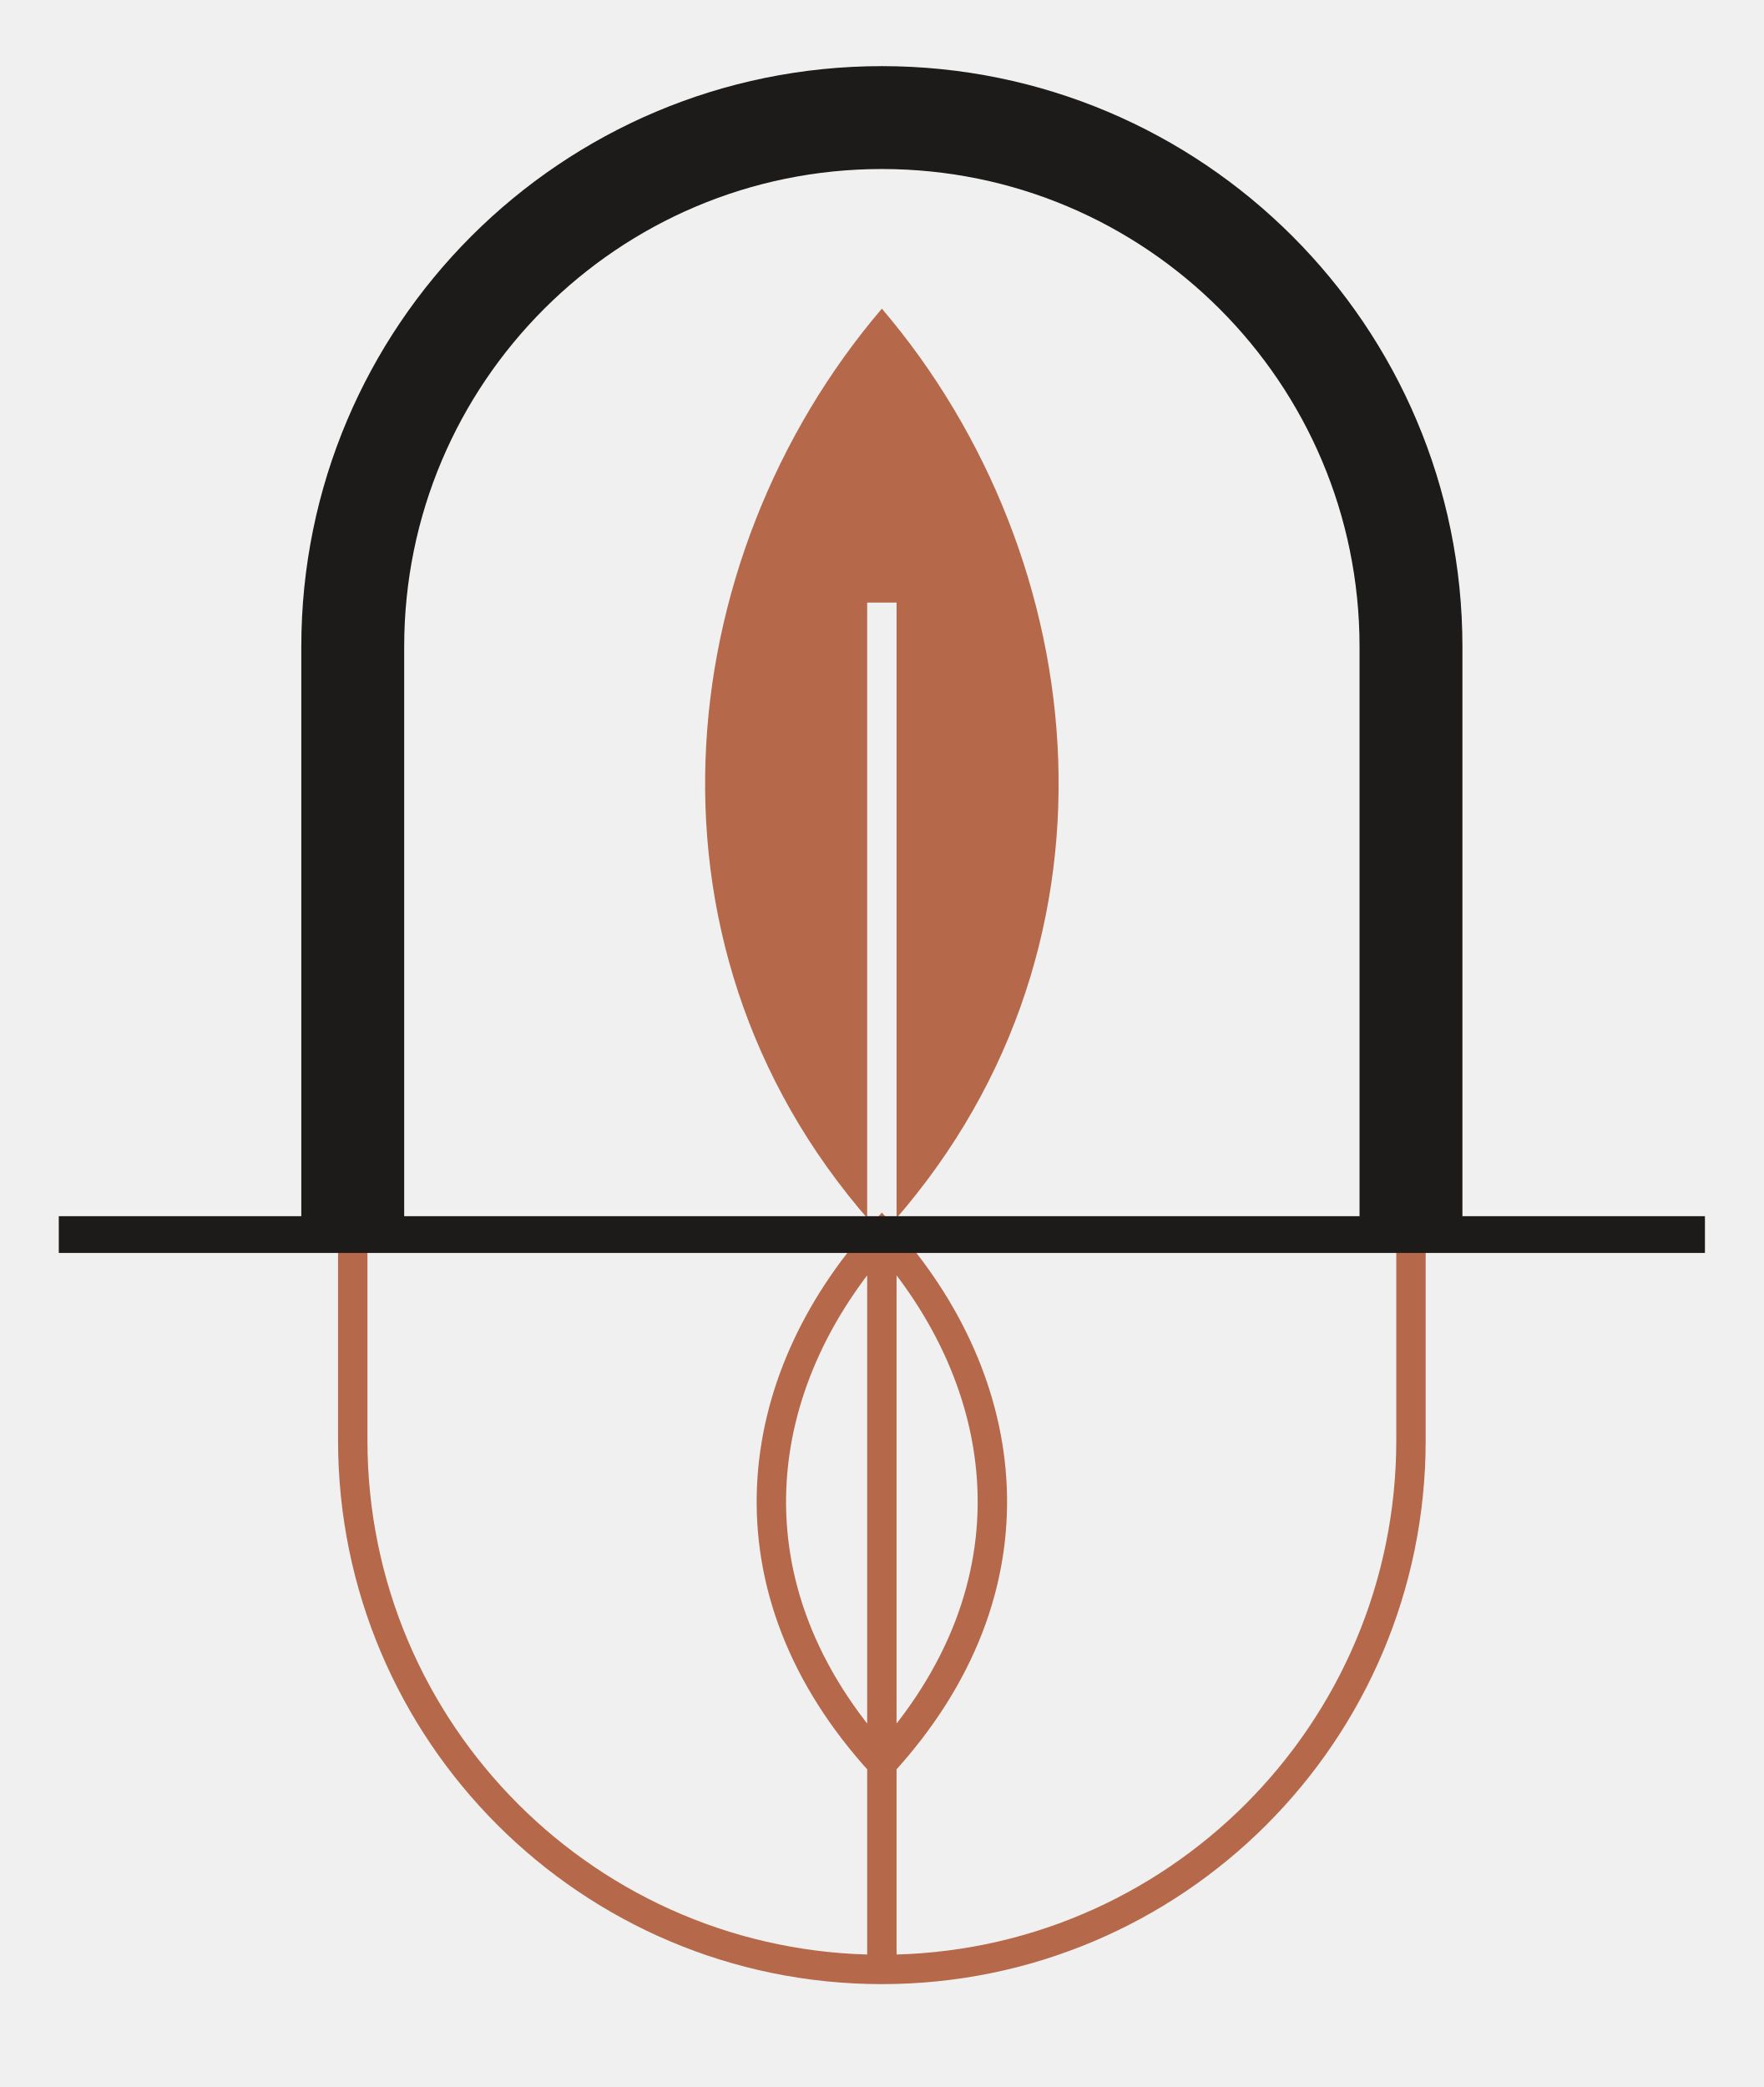
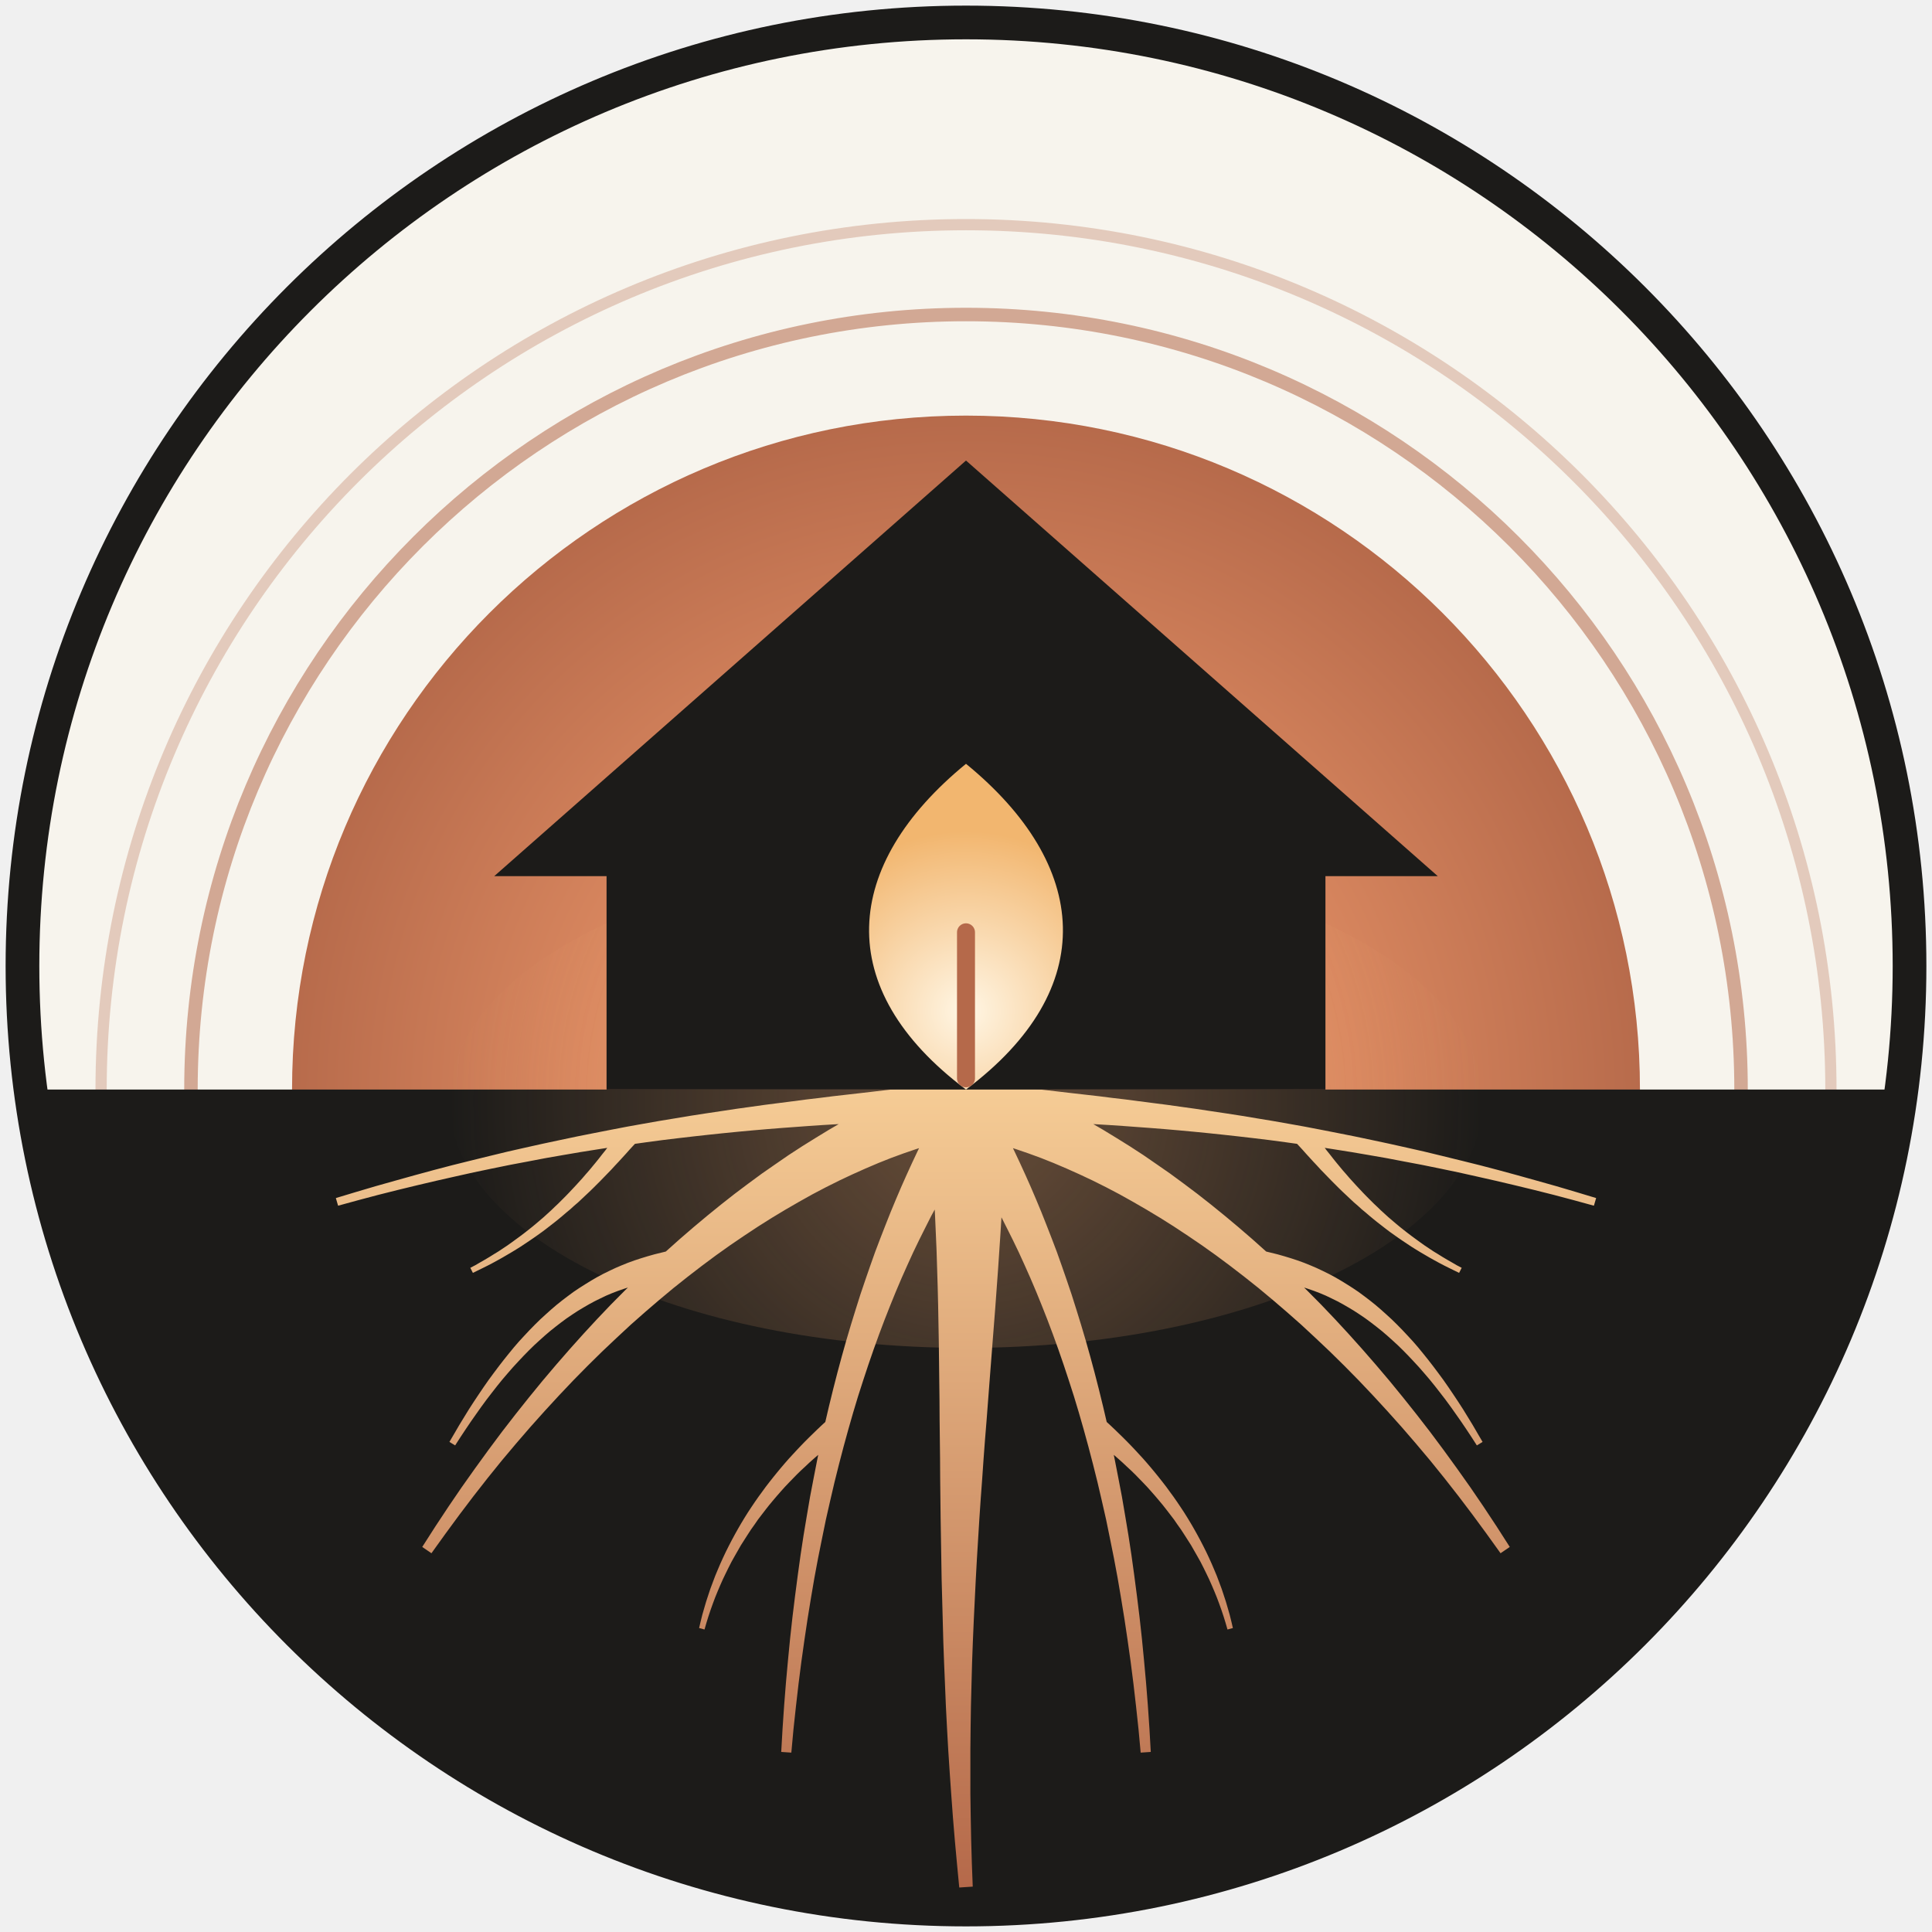
- <svg xmlns="http://www.w3.org/2000/svg" width="480" height="568" viewBox="40 34 120.00 142.00" role="img" aria-label="Root &amp; Rise Constructions">
-   <path d="M64 118 V78 A36 36 0 0 1 136 78 V118" fill="none" stroke="#1C1B19" stroke-width="7" />
-   <path d="M64 118 V132 A36 36 0 0 0 136 132 V118" fill="none" stroke="#B5694A" stroke-width="2" />
-   <mask id="rr-light-1" maskUnits="userSpaceOnUse" x="0" y="0" width="200" height="200">
-     <rect width="200" height="200" fill="#fff" />
-     <path d="M100 119 V75" stroke="#000" stroke-width="2" />
-   </mask>
-   <path d="M100 55 C114.5 72 117.5 99 100 118 C82.5 99 85.5 72 100 55Z" fill="#B5694A" mask="url(#rr-light-1)" />
-   <path d="M100 118 C109 128 111 142 100 154 C89 142 91 128 100 118Z M100 118 V168" fill="none" stroke="#B5694A" stroke-width="2" />
-   <path d="M44 118 H156" stroke="#1C1B19" stroke-width="2.5" />
+ <svg xmlns="http://www.w3.org/2000/svg" width="516" height="516" viewBox="14 14 172.00 172.00" role="img" aria-label="Root &amp; Rise Constructions">
+   <defs>
+     <clipPath id="rr1c">
+       <circle cx="100" cy="100" r="84" />
+     </clipPath>
+     <radialGradient id="rr1s" cx="100" cy="112" r="62" gradientUnits="userSpaceOnUse">
+       <stop offset="0" stop-color="#F2B98C" />
+       <stop offset="0.55" stop-color="#D9875F" />
+       <stop offset="1" stop-color="#B5694A" />
+     </radialGradient>
+     <linearGradient id="rr1r" x1="0" y1="110" x2="0" y2="182" gradientUnits="userSpaceOnUse">
+       <stop offset="0" stop-color="#F6CD96" />
+       <stop offset="1" stop-color="#B5694A" />
+     </linearGradient>
+     <radialGradient id="rr1g" cx="100" cy="104" r="16" gradientUnits="userSpaceOnUse">
+       <stop offset="0" stop-color="#FFF6E4" />
+       <stop offset="1" stop-color="#F2B66F" />
+     </radialGradient>
+     <radialGradient id="rr1h" cx="100" cy="112" r="46" gradientUnits="userSpaceOnUse">
+       <stop offset="0" stop-color="#E9A36F" stop-opacity="0.38" />
+       <stop offset="1" stop-color="#E9A36F" stop-opacity="0" />
+     </radialGradient>
+   </defs>
+   <g clip-path="url(#rr1c)">
+     <rect x="0" y="0" width="200" height="111" fill="#F7F4ED" />
+     <circle cx="100" cy="111" r="60" fill="url(#rr1s)" />
+     <circle cx="100" cy="111" r="69" fill="none" stroke="#B5694A" stroke-width="1.2" opacity="0.55" />
+     <circle cx="100" cy="111" r="77" fill="none" stroke="#B5694A" stroke-width="1" opacity="0.3" />
+     <rect x="0" y="111" width="200" height="100" fill="#1C1B19" />
+     <ellipse cx="100" cy="112" rx="46" ry="22" fill="url(#rr1h)" />
+     <path d="M96.25 111.16 L96.48 112.71 L96.66 114.26 L96.81 115.82 L96.94 117.38 L97.05 118.95 L97.15 120.54 L97.24 122.13 L97.31 123.73 L97.38 125.34 L97.43 126.96 L97.48 128.59 L97.52 130.24 L97.55 131.89 L97.58 133.56 L97.60 135.24 L97.62 136.93 L97.64 138.63 L97.65 140.34 L97.67 142.07 L97.69 143.81 L97.70 145.57 L97.72 147.34 L97.74 149.12 L97.77 150.92 L97.80 152.74 L97.83 154.57 L97.88 156.41 L97.93 158.27 L97.98 160.15 L98.05 162.05 L98.13 163.96 L98.21 165.90 L98.31 167.85 L98.42 169.81 L98.55 171.80 L98.69 173.81 L98.84 175.84 L99.01 177.88 L99.20 179.95 L99.40 182.04 L100.60 181.96 L100.52 179.87 L100.46 177.80 L100.42 175.76 L100.39 173.74 L100.39 171.74 L100.39 169.76 L100.41 167.80 L100.44 165.86 L100.49 163.94 L100.54 162.04 L100.61 160.16 L100.69 158.30 L100.78 156.45 L100.87 154.62 L100.97 152.80 L101.08 151.00 L101.19 149.21 L101.31 147.44 L101.44 145.68 L101.56 143.94 L101.69 142.20 L101.83 140.48 L101.96 138.77 L102.09 137.07 L102.22 135.39 L102.35 133.71 L102.48 132.04 L102.61 130.37 L102.73 128.72 L102.85 127.07 L102.96 125.43 L103.07 123.79 L103.17 122.16 L103.27 120.53 L103.36 118.91 L103.44 117.29 L103.51 115.67 L103.58 114.06 L103.65 112.44 L103.75 110.84Z M99.11 109.03 L98.06 109.48 L96.96 109.95 L95.85 110.43 L94.73 110.93 L93.59 111.47 L92.45 112.03 L91.30 112.62 L90.14 113.24 L88.97 113.90 L87.80 114.58 L86.62 115.30 L85.43 116.04 L84.23 116.82 L83.04 117.64 L81.83 118.48 L80.62 119.37 L79.41 120.28 L78.20 121.23 L76.98 122.22 L75.76 123.24 L74.53 124.30 L73.31 125.39 L72.08 126.52 L70.86 127.69 L69.63 128.89 L68.40 130.13 L67.18 131.41 L65.96 132.73 L64.74 134.09 L63.52 135.49 L62.30 136.93 L61.09 138.41 L59.88 139.93 L58.68 141.48 L57.48 143.09 L56.29 144.73 L55.10 146.41 L53.92 148.14 L52.75 149.91 L51.59 151.72 L52.41 152.28 L53.66 150.54 L54.91 148.84 L56.16 147.19 L57.42 145.58 L58.68 144.02 L59.95 142.51 L61.22 141.04 L62.50 139.61 L63.77 138.23 L65.05 136.88 L66.32 135.59 L67.60 134.33 L68.88 133.12 L70.15 131.94 L71.43 130.81 L72.70 129.72 L73.96 128.67 L75.23 127.66 L76.49 126.69 L77.74 125.76 L78.99 124.87 L80.24 124.02 L81.48 123.20 L82.70 122.43 L83.93 121.69 L85.14 120.99 L86.34 120.32 L87.54 119.69 L88.72 119.10 L89.89 118.55 L91.05 118.03 L92.20 117.54 L93.33 117.09 L94.45 116.68 L95.56 116.30 L96.65 115.95 L97.72 115.65 L98.78 115.38 L99.82 115.15 L100.89 114.97Z M99.11 114.97 L100.18 115.15 L101.22 115.38 L102.28 115.65 L103.35 115.95 L104.44 116.30 L105.55 116.68 L106.67 117.09 L107.80 117.54 L108.95 118.03 L110.11 118.55 L111.28 119.10 L112.46 119.69 L113.66 120.32 L114.86 120.99 L116.07 121.69 L117.30 122.43 L118.52 123.20 L119.76 124.02 L121.01 124.87 L122.26 125.76 L123.51 126.69 L124.77 127.66 L126.04 128.67 L127.30 129.72 L128.57 130.81 L129.85 131.94 L131.12 133.12 L132.40 134.33 L133.68 135.59 L134.95 136.88 L136.23 138.23 L137.50 139.61 L138.78 141.04 L140.05 142.51 L141.32 144.02 L142.58 145.58 L143.84 147.19 L145.09 148.84 L146.34 150.54 L147.59 152.28 L148.41 151.72 L147.25 149.91 L146.08 148.14 L144.90 146.41 L143.71 144.73 L142.52 143.09 L141.32 141.48 L140.12 139.93 L138.91 138.41 L137.70 136.93 L136.48 135.49 L135.26 134.09 L134.04 132.73 L132.82 131.41 L131.60 130.13 L130.37 128.89 L129.14 127.69 L127.92 126.52 L126.69 125.39 L125.47 124.30 L124.24 123.24 L123.02 122.22 L121.80 121.23 L120.59 120.28 L119.38 119.37 L118.17 118.48 L116.96 117.64 L115.77 116.82 L114.57 116.04 L113.38 115.30 L112.20 114.58 L111.03 113.90 L109.86 113.24 L108.70 112.62 L107.55 112.03 L106.41 111.47 L105.27 110.93 L104.15 110.43 L103.04 109.95 L101.94 109.48 L100.89 109.03Z M98.05 111.78 L97.60 112.68 L97.12 113.61 L96.64 114.56 L96.15 115.53 L95.67 116.53 L95.19 117.55 L94.71 118.60 L94.23 119.68 L93.76 120.78 L93.29 121.91 L92.83 123.07 L92.37 124.25 L91.91 125.46 L91.47 126.70 L91.03 127.97 L90.59 129.27 L90.17 130.60 L89.75 131.96 L89.34 133.34 L88.94 134.76 L88.55 136.21 L88.17 137.69 L87.80 139.20 L87.44 140.74 L87.09 142.32 L86.76 143.93 L86.44 145.57 L86.12 147.24 L85.83 148.94 L85.54 150.68 L85.27 152.45 L85.02 154.26 L84.78 156.10 L84.55 157.97 L84.34 159.88 L84.15 161.83 L83.97 163.81 L83.81 165.83 L83.67 167.88 L83.55 169.97 L84.45 170.03 L84.64 167.96 L84.86 165.92 L85.09 163.92 L85.34 161.96 L85.61 160.04 L85.89 158.16 L86.19 156.31 L86.50 154.49 L86.83 152.72 L87.18 150.98 L87.53 149.27 L87.91 147.60 L88.29 145.97 L88.69 144.37 L89.10 142.80 L89.52 141.27 L89.95 139.77 L90.39 138.31 L90.85 136.88 L91.31 135.49 L91.78 134.13 L92.26 132.80 L92.75 131.50 L93.25 130.23 L93.75 129.00 L94.26 127.80 L94.78 126.63 L95.30 125.49 L95.83 124.39 L96.37 123.31 L96.90 122.26 L97.45 121.25 L98.00 120.26 L98.55 119.31 L99.10 118.39 L99.66 117.49 L100.22 116.63 L100.78 115.80 L101.35 114.99 L101.95 114.22Z M98.05 114.22 L98.65 114.99 L99.22 115.80 L99.78 116.63 L100.34 117.49 L100.90 118.39 L101.45 119.31 L102.00 120.26 L102.55 121.25 L103.10 122.26 L103.63 123.31 L104.17 124.39 L104.70 125.49 L105.22 126.63 L105.74 127.80 L106.25 129.00 L106.75 130.23 L107.25 131.50 L107.74 132.80 L108.22 134.13 L108.69 135.49 L109.15 136.88 L109.61 138.31 L110.05 139.77 L110.48 141.27 L110.90 142.80 L111.31 144.37 L111.71 145.97 L112.09 147.60 L112.47 149.27 L112.82 150.98 L113.17 152.72 L113.50 154.49 L113.81 156.31 L114.11 158.16 L114.39 160.04 L114.66 161.96 L114.91 163.92 L115.14 165.92 L115.36 167.96 L115.55 170.03 L116.45 169.97 L116.33 167.88 L116.19 165.83 L116.03 163.81 L115.85 161.83 L115.66 159.88 L115.45 157.97 L115.22 156.10 L114.98 154.26 L114.73 152.45 L114.46 150.68 L114.17 148.94 L113.88 147.24 L113.56 145.57 L113.24 143.93 L112.91 142.32 L112.56 140.74 L112.20 139.20 L111.83 137.69 L111.45 136.21 L111.06 134.76 L110.66 133.34 L110.25 131.96 L109.83 130.60 L109.41 129.27 L108.97 127.97 L108.53 126.70 L108.09 125.46 L107.63 124.25 L107.17 123.07 L106.71 121.91 L106.24 120.78 L105.77 119.68 L105.29 118.60 L104.81 117.55 L104.33 116.53 L103.85 115.53 L103.36 114.56 L102.88 113.61 L102.40 112.68 L101.95 111.78Z M98.87 110.30 L97.89 110.45 L96.89 110.58 L95.88 110.70 L94.84 110.82 L93.78 110.95 L92.70 111.07 L91.60 111.20 L90.48 111.33 L89.34 111.46 L88.19 111.59 L87.01 111.74 L85.81 111.88 L84.59 112.04 L83.35 112.20 L82.10 112.36 L80.82 112.54 L79.52 112.72 L78.20 112.92 L76.86 113.12 L75.50 113.33 L74.12 113.56 L72.72 113.79 L71.30 114.04 L69.85 114.30 L68.39 114.58 L66.91 114.87 L65.40 115.17 L63.88 115.49 L62.33 115.82 L60.76 116.17 L59.17 116.53 L57.56 116.92 L55.93 117.32 L54.28 117.73 L52.60 118.17 L50.91 118.63 L49.19 119.11 L47.45 119.60 L45.69 120.12 L43.90 120.66 L44.10 121.34 L45.89 120.85 L47.66 120.38 L49.41 119.94 L51.14 119.52 L52.84 119.12 L54.52 118.74 L56.18 118.37 L57.81 118.03 L59.43 117.70 L61.02 117.40 L62.59 117.10 L64.14 116.83 L65.66 116.57 L67.17 116.33 L68.65 116.10 L70.11 115.89 L71.55 115.69 L72.97 115.50 L74.37 115.33 L75.75 115.17 L77.11 115.02 L78.44 114.88 L79.76 114.75 L81.06 114.63 L82.33 114.52 L83.59 114.42 L84.82 114.33 L86.04 114.24 L87.23 114.16 L88.41 114.09 L89.56 114.03 L90.70 113.97 L91.82 113.92 L92.92 113.87 L94.00 113.83 L95.06 113.79 L96.10 113.75 L97.13 113.72 L98.14 113.70 L99.13 113.70Z M100.87 113.70 L101.86 113.70 L102.87 113.72 L103.90 113.75 L104.94 113.79 L106.00 113.83 L107.08 113.87 L108.18 113.92 L109.30 113.97 L110.44 114.03 L111.59 114.09 L112.77 114.16 L113.96 114.24 L115.18 114.33 L116.41 114.42 L117.67 114.52 L118.94 114.63 L120.24 114.75 L121.56 114.88 L122.89 115.02 L124.25 115.17 L125.63 115.33 L127.03 115.50 L128.45 115.69 L129.89 115.89 L131.35 116.10 L132.83 116.33 L134.34 116.57 L135.86 116.83 L137.41 117.10 L138.98 117.40 L140.57 117.70 L142.19 118.03 L143.82 118.37 L145.48 118.74 L147.16 119.12 L148.86 119.52 L150.59 119.94 L152.34 120.38 L154.11 120.85 L155.90 121.34 L156.10 120.66 L154.31 120.12 L152.55 119.60 L150.81 119.11 L149.09 118.63 L147.40 118.17 L145.72 117.73 L144.07 117.32 L142.44 116.92 L140.83 116.53 L139.24 116.17 L137.67 115.82 L136.12 115.49 L134.60 115.17 L133.09 114.87 L131.61 114.58 L130.15 114.30 L128.70 114.04 L127.28 113.79 L125.88 113.56 L124.50 113.33 L123.14 113.12 L121.80 112.92 L120.48 112.72 L119.18 112.54 L117.90 112.36 L116.65 112.20 L115.41 112.04 L114.19 111.88 L112.99 111.74 L111.81 111.59 L110.66 111.46 L109.52 111.33 L108.40 111.20 L107.30 111.07 L106.22 110.95 L105.16 110.82 L104.12 110.70 L103.11 110.58 L102.11 110.45 L101.13 110.30Z M74.09 125.24 L73.48 125.37 L72.87 125.52 L72.26 125.67 L71.66 125.84 L71.07 126.02 L70.49 126.21 L69.91 126.42 L69.34 126.65 L68.78 126.89 L68.23 127.15 L67.68 127.42 L67.14 127.71 L66.61 128.02 L66.09 128.34 L65.57 128.67 L65.05 129.02 L64.55 129.39 L64.05 129.77 L63.55 130.17 L63.06 130.59 L62.58 131.02 L62.10 131.46 L61.62 131.93 L61.15 132.41 L60.69 132.90 L60.22 133.41 L59.76 133.94 L59.31 134.49 L58.86 135.05 L58.41 135.63 L57.96 136.23 L57.51 136.84 L57.07 137.47 L56.63 138.12 L56.19 138.78 L55.75 139.46 L55.32 140.16 L54.88 140.88 L54.45 141.62 L54.01 142.37 L54.52 142.68 L54.99 141.95 L55.46 141.24 L55.92 140.56 L56.39 139.89 L56.85 139.24 L57.32 138.60 L57.79 137.99 L58.25 137.40 L58.72 136.82 L59.19 136.27 L59.66 135.73 L60.14 135.21 L60.61 134.71 L61.08 134.23 L61.56 133.76 L62.04 133.32 L62.52 132.89 L63.00 132.48 L63.49 132.09 L63.97 131.72 L64.46 131.36 L64.96 131.02 L65.45 130.70 L65.95 130.40 L66.45 130.11 L66.95 129.84 L67.46 129.59 L67.96 129.35 L68.48 129.13 L69.00 128.93 L69.52 128.75 L70.04 128.58 L70.57 128.42 L71.11 128.28 L71.65 128.16 L72.19 128.06 L72.74 127.97 L73.30 127.90 L73.86 127.84 L74.45 127.81Z M125.55 127.81 L126.14 127.84 L126.70 127.90 L127.26 127.97 L127.81 128.06 L128.35 128.16 L128.89 128.28 L129.43 128.42 L129.96 128.58 L130.48 128.75 L131.00 128.93 L131.52 129.13 L132.04 129.35 L132.54 129.59 L133.05 129.84 L133.55 130.11 L134.05 130.40 L134.55 130.70 L135.04 131.02 L135.54 131.36 L136.03 131.72 L136.51 132.09 L137.00 132.48 L137.48 132.89 L137.96 133.32 L138.44 133.76 L138.92 134.23 L139.39 134.71 L139.86 135.21 L140.34 135.73 L140.81 136.27 L141.28 136.82 L141.75 137.40 L142.21 137.99 L142.68 138.60 L143.15 139.24 L143.61 139.89 L144.08 140.56 L144.54 141.24 L145.01 141.95 L145.48 142.68 L145.99 142.37 L145.55 141.62 L145.12 140.88 L144.68 140.16 L144.25 139.46 L143.81 138.78 L143.37 138.12 L142.93 137.47 L142.49 136.84 L142.04 136.23 L141.59 135.63 L141.14 135.05 L140.69 134.49 L140.24 133.94 L139.78 133.41 L139.31 132.90 L138.85 132.41 L138.38 131.93 L137.90 131.46 L137.42 131.02 L136.94 130.59 L136.45 130.17 L135.95 129.77 L135.45 129.39 L134.95 129.02 L134.43 128.67 L133.91 128.34 L133.39 128.02 L132.86 127.71 L132.32 127.42 L131.77 127.15 L131.22 126.89 L130.66 126.65 L130.09 126.42 L129.51 126.21 L128.93 126.02 L128.34 125.84 L127.74 125.67 L127.13 125.52 L126.52 125.37 L125.91 125.24Z M87.85 140.23 L87.50 140.57 L87.13 140.91 L86.76 141.26 L86.40 141.61 L86.03 141.97 L85.67 142.33 L85.31 142.70 L84.95 143.08 L84.59 143.47 L84.23 143.86 L83.88 144.26 L83.53 144.67 L83.19 145.08 L82.85 145.50 L82.51 145.93 L82.17 146.37 L81.85 146.81 L81.52 147.26 L81.20 147.72 L80.89 148.18 L80.58 148.65 L80.28 149.13 L79.99 149.61 L79.70 150.11 L79.42 150.61 L79.15 151.11 L78.88 151.63 L78.62 152.15 L78.37 152.68 L78.13 153.21 L77.90 153.75 L77.67 154.30 L77.46 154.86 L77.25 155.42 L77.06 155.99 L76.87 156.57 L76.70 157.15 L76.53 157.74 L76.38 158.34 L76.24 158.94 L76.72 159.07 L76.89 158.48 L77.07 157.90 L77.26 157.33 L77.46 156.77 L77.67 156.21 L77.89 155.67 L78.12 155.13 L78.36 154.59 L78.61 154.07 L78.86 153.56 L79.12 153.05 L79.40 152.55 L79.68 152.06 L79.96 151.57 L80.26 151.10 L80.56 150.63 L80.86 150.17 L81.18 149.72 L81.49 149.27 L81.82 148.84 L82.15 148.41 L82.48 147.99 L82.83 147.57 L83.17 147.17 L83.52 146.77 L83.87 146.38 L84.23 146.00 L84.59 145.63 L84.95 145.26 L85.32 144.90 L85.69 144.56 L86.06 144.21 L86.43 143.88 L86.81 143.55 L87.19 143.24 L87.57 142.93 L87.95 142.63 L88.33 142.34 L88.71 142.05 L89.11 141.79Z M110.89 141.79 L111.29 142.05 L111.67 142.34 L112.05 142.63 L112.43 142.93 L112.81 143.24 L113.19 143.55 L113.57 143.88 L113.94 144.21 L114.31 144.56 L114.68 144.90 L115.05 145.26 L115.41 145.63 L115.77 146.00 L116.13 146.38 L116.48 146.77 L116.83 147.17 L117.17 147.57 L117.52 147.99 L117.85 148.41 L118.18 148.84 L118.51 149.27 L118.82 149.72 L119.14 150.17 L119.44 150.63 L119.74 151.10 L120.04 151.57 L120.32 152.06 L120.60 152.55 L120.88 153.05 L121.14 153.56 L121.39 154.07 L121.64 154.59 L121.88 155.13 L122.11 155.67 L122.33 156.21 L122.54 156.77 L122.74 157.33 L122.93 157.90 L123.11 158.48 L123.28 159.07 L123.76 158.94 L123.62 158.34 L123.47 157.74 L123.30 157.15 L123.13 156.57 L122.94 155.99 L122.75 155.42 L122.54 154.86 L122.33 154.30 L122.10 153.75 L121.87 153.21 L121.63 152.68 L121.38 152.15 L121.12 151.63 L120.85 151.11 L120.58 150.61 L120.30 150.11 L120.01 149.61 L119.72 149.13 L119.42 148.65 L119.11 148.18 L118.80 147.72 L118.48 147.26 L118.15 146.81 L117.83 146.37 L117.49 145.93 L117.15 145.50 L116.81 145.08 L116.47 144.67 L116.12 144.26 L115.77 143.86 L115.41 143.47 L115.05 143.08 L114.69 142.70 L114.33 142.33 L113.97 141.97 L113.60 141.61 L113.24 141.26 L112.87 140.91 L112.50 140.57 L112.15 140.23Z M69.28 114.53 L69.01 114.92 L68.73 115.31 L68.45 115.68 L68.17 116.05 L67.89 116.42 L67.60 116.78 L67.32 117.14 L67.03 117.50 L66.74 117.85 L66.45 118.20 L66.15 118.54 L65.86 118.88 L65.56 119.21 L65.26 119.54 L64.95 119.87 L64.65 120.19 L64.34 120.51 L64.02 120.83 L63.71 121.14 L63.38 121.45 L63.06 121.76 L62.73 122.06 L62.40 122.36 L62.06 122.65 L61.72 122.94 L61.37 123.23 L61.02 123.51 L60.66 123.79 L60.29 124.07 L59.92 124.34 L59.55 124.61 L59.17 124.88 L58.78 125.14 L58.39 125.40 L57.98 125.65 L57.58 125.90 L57.16 126.15 L56.74 126.39 L56.31 126.64 L55.87 126.87 L56.10 127.32 L56.55 127.10 L57.00 126.88 L57.44 126.66 L57.88 126.43 L58.30 126.20 L58.73 125.96 L59.14 125.72 L59.55 125.48 L59.96 125.23 L60.36 124.98 L60.75 124.72 L61.14 124.46 L61.52 124.20 L61.90 123.93 L62.28 123.66 L62.65 123.38 L63.01 123.10 L63.37 122.82 L63.73 122.53 L64.08 122.24 L64.43 121.94 L64.78 121.65 L65.12 121.34 L65.47 121.04 L65.80 120.73 L66.14 120.41 L66.47 120.10 L66.80 119.78 L67.13 119.45 L67.46 119.12 L67.78 118.79 L68.11 118.45 L68.43 118.12 L68.75 117.77 L69.07 117.43 L69.39 117.08 L69.71 116.73 L70.03 116.37 L70.36 116.01 L70.69 115.66Z M129.31 115.66 L129.64 116.01 L129.97 116.37 L130.29 116.73 L130.61 117.08 L130.93 117.43 L131.25 117.77 L131.57 118.12 L131.89 118.45 L132.22 118.79 L132.54 119.12 L132.87 119.45 L133.20 119.78 L133.53 120.10 L133.86 120.41 L134.20 120.73 L134.53 121.04 L134.88 121.34 L135.22 121.65 L135.57 121.94 L135.92 122.24 L136.27 122.53 L136.63 122.82 L136.99 123.10 L137.35 123.38 L137.72 123.66 L138.10 123.93 L138.48 124.20 L138.86 124.46 L139.25 124.72 L139.64 124.98 L140.04 125.23 L140.45 125.48 L140.86 125.72 L141.27 125.96 L141.70 126.20 L142.12 126.43 L142.56 126.66 L143.00 126.88 L143.45 127.10 L143.90 127.32 L144.13 126.87 L143.69 126.64 L143.26 126.39 L142.84 126.15 L142.42 125.90 L142.02 125.65 L141.61 125.40 L141.22 125.14 L140.83 124.88 L140.45 124.61 L140.08 124.34 L139.71 124.07 L139.34 123.79 L138.98 123.51 L138.63 123.23 L138.28 122.94 L137.94 122.65 L137.60 122.36 L137.27 122.06 L136.94 121.76 L136.62 121.45 L136.29 121.14 L135.98 120.83 L135.66 120.51 L135.35 120.19 L135.05 119.87 L134.74 119.54 L134.44 119.21 L134.14 118.88 L133.85 118.54 L133.55 118.20 L133.26 117.85 L132.97 117.50 L132.68 117.14 L132.40 116.78 L132.11 116.42 L131.83 116.05 L131.55 115.68 L131.27 115.31 L130.99 114.92 L130.72 114.53Z" fill="url(#rr1r)" />
+   </g>
+   <path d="M58 92 L100 55 L142 92 L132 92 L132 111 L68 111 L68 92 Z" fill="#1C1B19" />
+   <path d="M100 111 C88 102 89 91 100 82 C111 91 112 102 100 111Z" fill="url(#rr1g)" />
+   <path d="M100 110 V97" stroke="#B5694A" stroke-width="1.6" stroke-linecap="round" />
+   <circle cx="100" cy="100" r="84" fill="none" stroke="#1C1B19" stroke-width="3" />
</svg>
